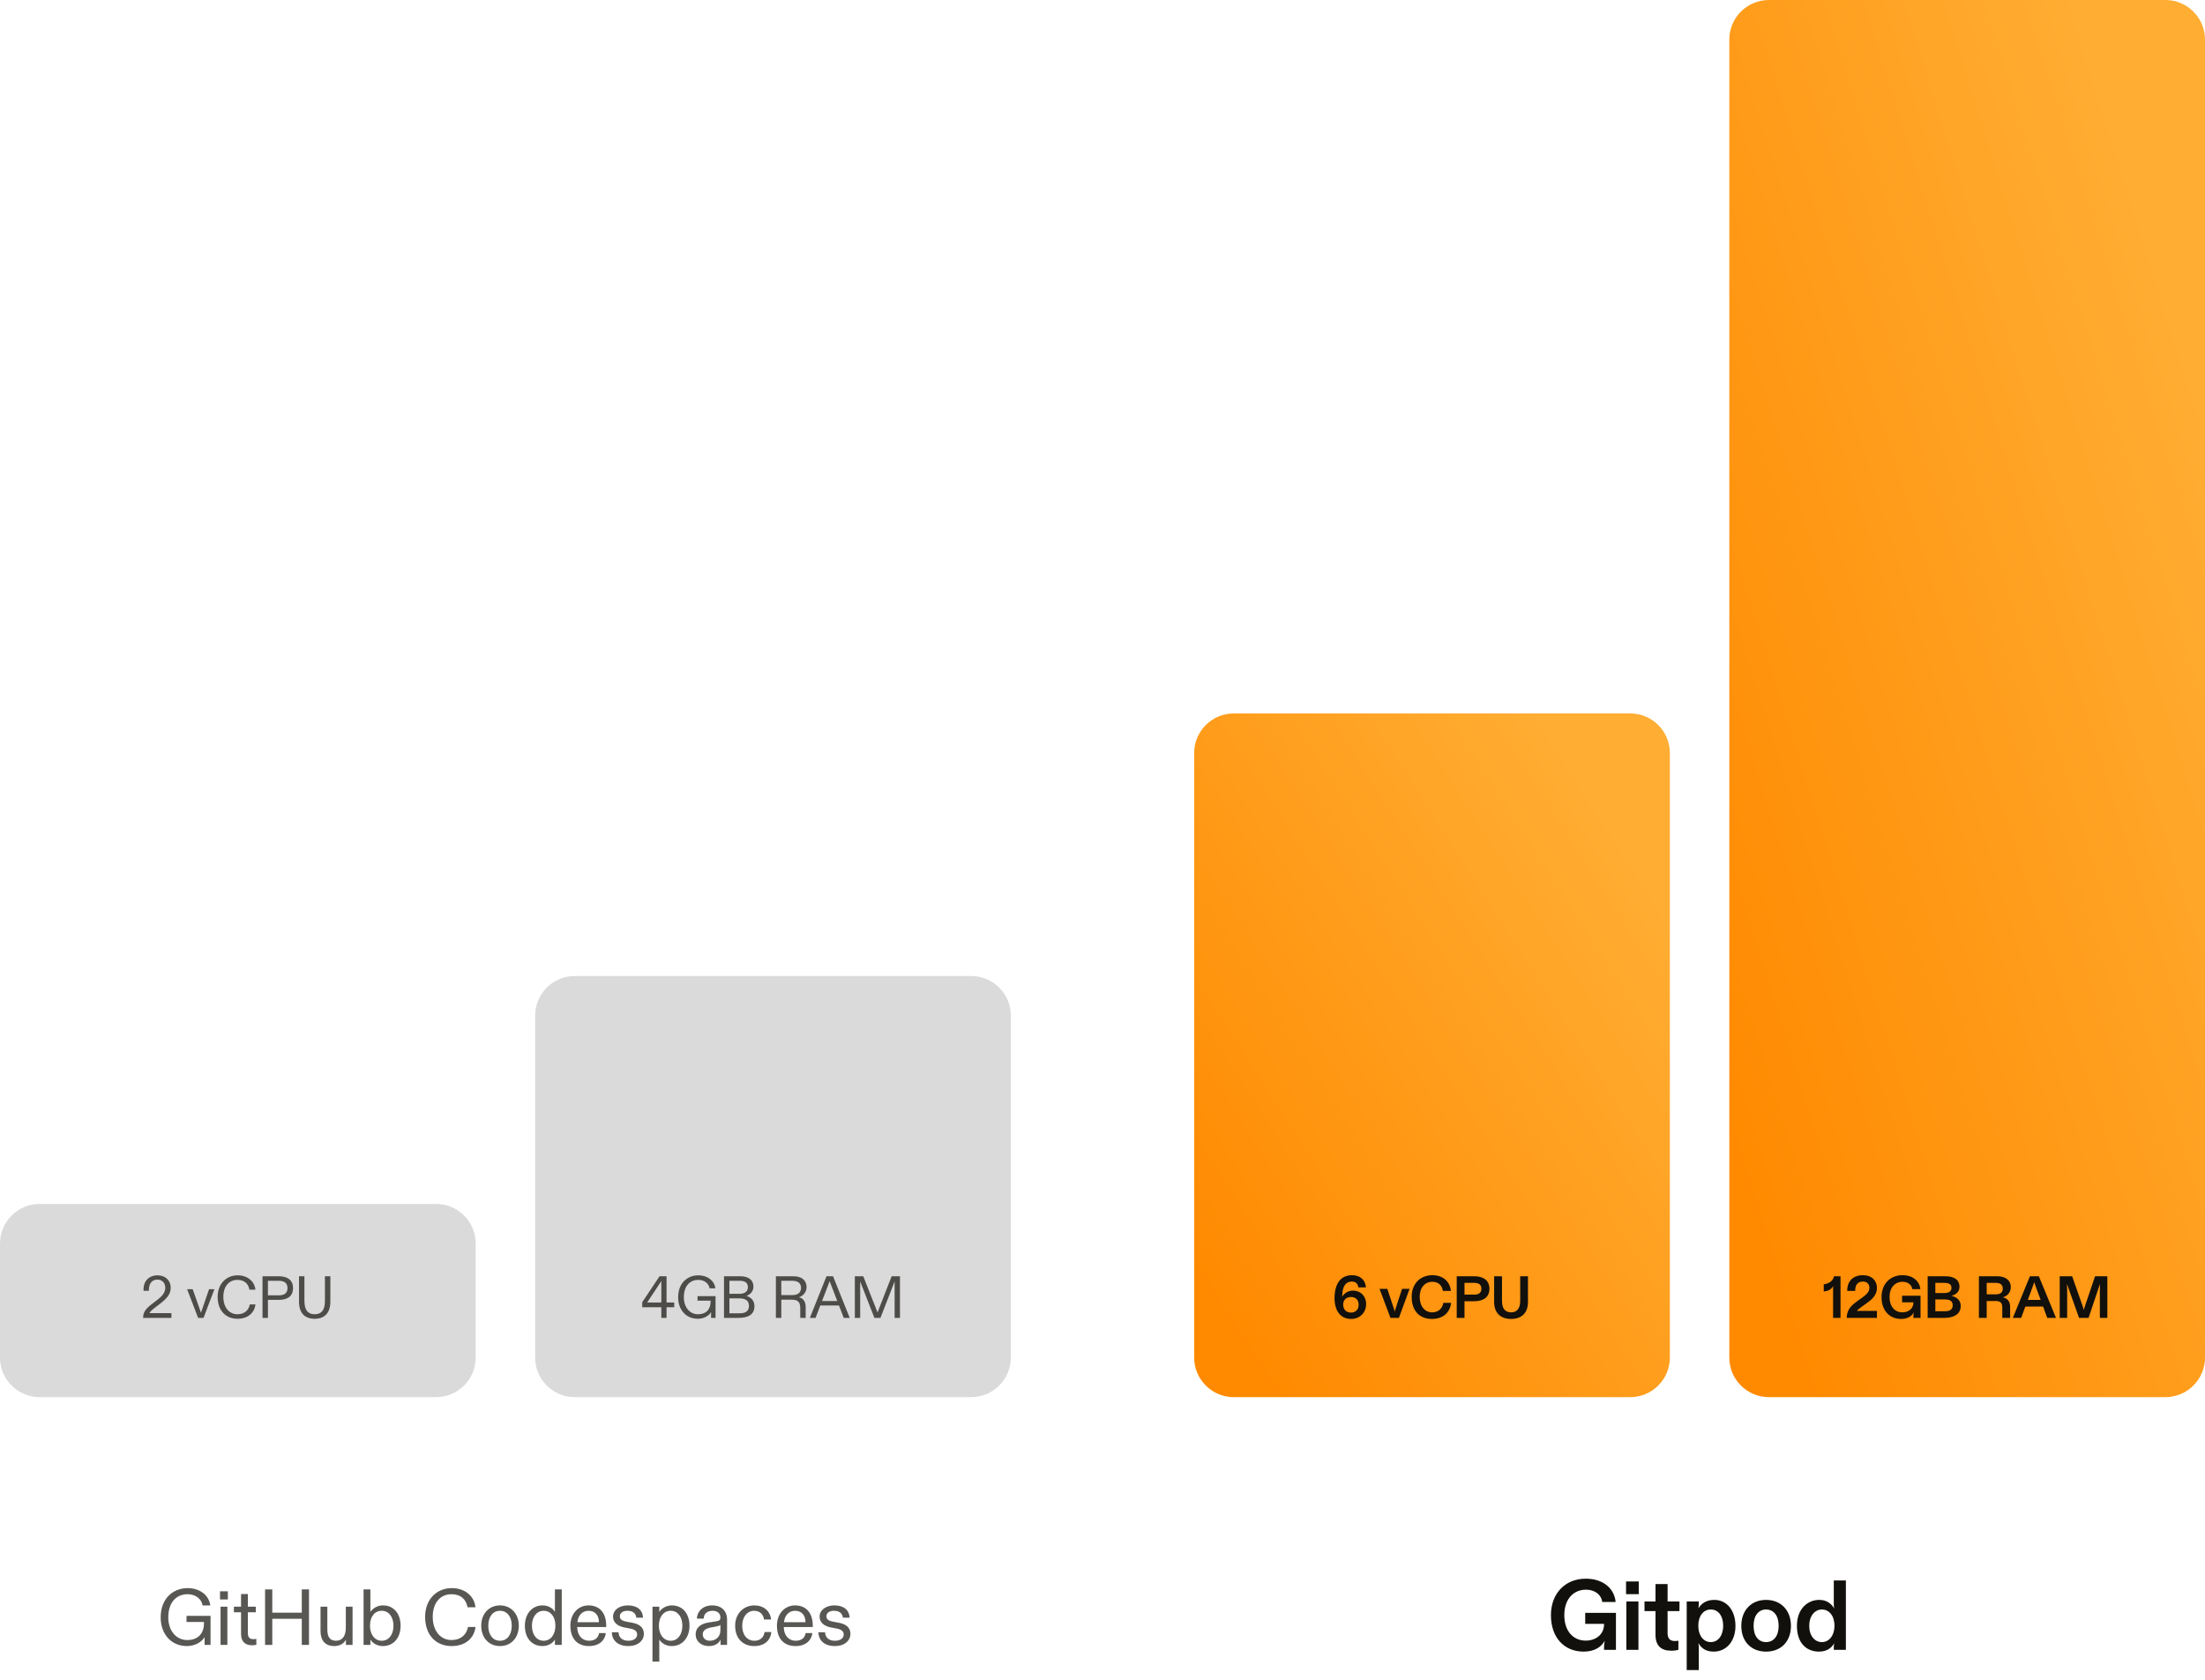
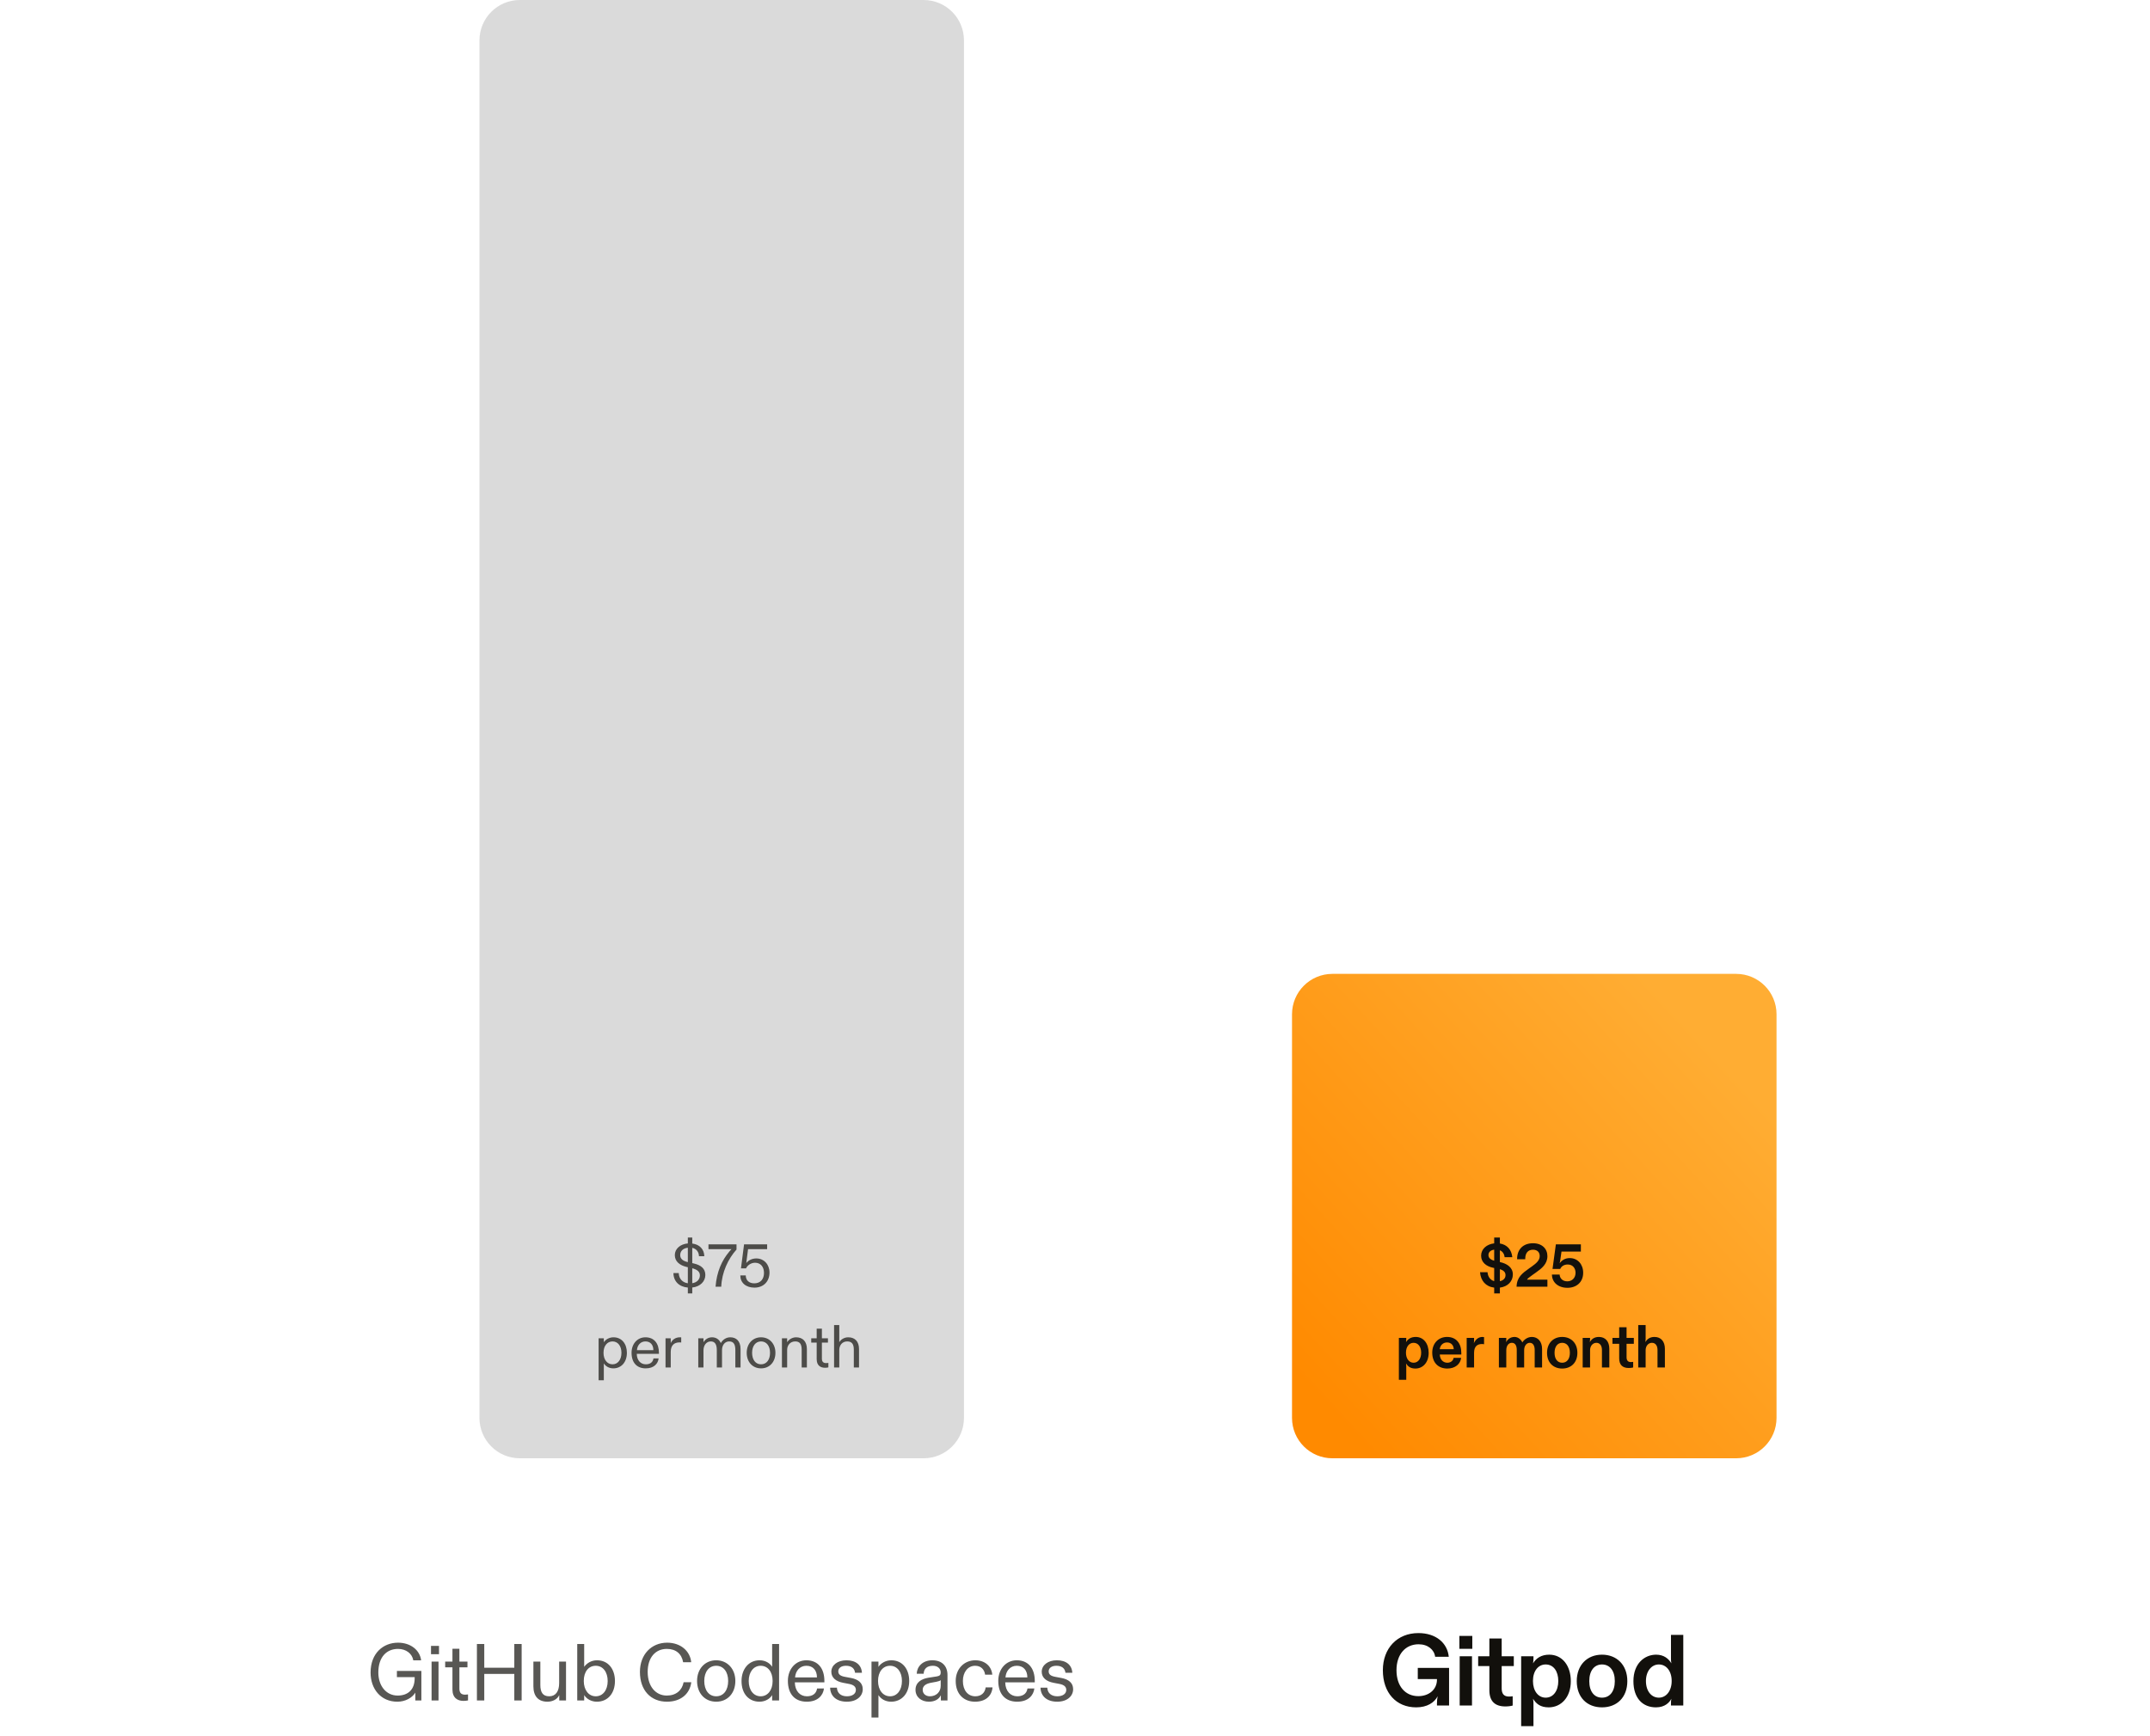
- <svg xmlns="http://www.w3.org/2000/svg" fill="none" viewBox="0 0 445 339">
-   <path fill="#12100C" fill-opacity=".7" d="M37.74 332.24c1.583 0 2.943-.784 3.551-1.792V332h1.2v-5.856h-4.848v1.232h3.52v.208c0 2.272-1.328 3.44-3.376 3.44-2.272 0-3.824-1.936-3.824-4.56 0-3.104 1.664-4.688 3.904-4.688 1.584 0 2.8.928 3.024 2.272h1.552c-.256-2.064-2.112-3.504-4.576-3.504-2.912 0-5.44 2.064-5.44 5.92 0 3.264 2.032 5.776 5.312 5.776zm6.66-9.408h1.584v-1.648H44.4v1.648zm.112 1.456V332h1.376v-7.712h-1.376zm6.327 7.792c.32 0 .608-.032.896-.096V330.8a3.807 3.807 0 01-.576.048c-.688 0-1.136-.288-1.136-1.184v-4.24h1.6v-1.136h-1.6v-2.544h-1.376v2.544h-1.44v1.136h1.44v4.384c0 1.712 1.04 2.272 2.192 2.272zm4.113-.08v-5.264h5.952V332h1.456v-11.2h-1.456v4.704h-5.952V320.8h-1.456V332h1.456zm12.52.24c1.023 0 1.967-.48 2.335-1.312V332h1.344v-7.712h-1.36v4.256c0 1.664-.704 2.624-1.968 2.624s-1.76-.784-1.76-2.256v-4.624h-1.376v4.912c0 1.952.976 3.04 2.784 3.04zm9.79 0c2.176 0 3.584-1.68 3.584-4.096 0-2.352-1.312-4.112-3.552-4.112a3.117 3.117 0 00-2.544 1.296V320.8h-1.376V332h1.376v-1.072c.48.784 1.44 1.312 2.512 1.312zm-.224-1.072c-1.392 0-2.368-1.232-2.368-3.04 0-1.872.976-3.008 2.368-3.008 1.44 0 2.368 1.248 2.368 3.024 0 1.792-.944 3.024-2.368 3.024zm14.117 1.072c2.656 0 4.512-1.472 4.816-3.856h-1.52c-.304 1.6-1.488 2.64-3.328 2.64-2.224 0-3.792-1.84-3.792-4.688 0-2.832 1.52-4.56 3.792-4.56 1.824 0 2.944.992 3.232 2.64h1.6c-.208-2.192-2.064-3.872-4.768-3.872-3.088 0-5.392 2.304-5.392 5.792 0 3.664 2.16 5.904 5.36 5.904zm9.755 0c2.208 0 3.792-1.648 3.792-4.112 0-2.4-1.584-4.096-3.792-4.096-2.224 0-3.792 1.696-3.792 4.096 0 2.464 1.568 4.112 3.792 4.112zm0-1.072c-1.472 0-2.368-1.232-2.368-3.04s.928-3.008 2.368-3.008 2.368 1.2 2.368 3.008-.896 3.04-2.368 3.04zm8.569 1.072c1.152 0 2.096-.592 2.512-1.312V332h1.376v-11.2h-1.376v4.528c-.352-.592-1.2-1.296-2.48-1.296-2.192 0-3.584 1.776-3.584 4.112 0 2.624 1.536 4.096 3.552 4.096zm.24-1.072c-1.408 0-2.368-1.216-2.368-3.024s.976-3.024 2.368-3.024 2.368 1.168 2.368 3.008c0 1.856-.992 3.04-2.368 3.04zm9.136 1.072c2.192 0 3.248-1.264 3.408-2.624h-1.36c-.192 1.184-1.088 1.552-2.032 1.552-1.328 0-2.352-1.008-2.384-2.768h5.856v-.272c0-2.48-1.264-4.096-3.568-4.096-2.112 0-3.664 1.712-3.664 4.08 0 2.672 1.44 4.128 3.744 4.128zm-2.32-4.816c.096-1.296.944-2.304 2.24-2.304 1.344 0 2.096.928 2.096 2.304h-4.336zm10.257 4.816c1.968 0 3.152-1.104 3.152-2.48 0-1.28-.944-1.968-2.336-2.224l-1.2-.224c-.864-.16-1.312-.464-1.312-1.088 0-.656.592-1.104 1.52-1.104 1.04 0 1.696.464 1.808 1.392h1.36c-.096-1.568-1.216-2.48-3.072-2.48-1.744 0-2.992.96-2.992 2.272 0 1.184.912 1.92 2.352 2.192l1.168.224c.928.176 1.344.576 1.344 1.184 0 .784-.72 1.264-1.776 1.264-1.232 0-1.936-.672-1.984-1.712h-1.344c.032 1.648 1.232 2.784 3.312 2.784zm6.262 3.136V330.928c.496.784 1.408 1.312 2.512 1.312 2.128 0 3.584-1.664 3.584-4.112 0-2.352-1.328-4.096-3.552-4.096-1.152 0-2.112.624-2.544 1.312v-1.056h-1.376v11.088h1.376zm2.304-4.208c-1.408 0-2.384-1.232-2.384-3.04 0-1.84.992-3.008 2.384-3.008 1.424 0 2.352 1.232 2.352 3.008 0 1.792-.928 3.04-2.352 3.04zm7.696 1.072c1.152 0 1.984-.48 2.368-1.28V332h1.312v-5.056c0-1.776-1.088-2.912-3.008-2.912-1.936 0-3.04 1.264-3.088 2.672h1.376c.032-.96.64-1.584 1.824-1.584.896 0 1.552.496 1.552 1.344 0 .464-.192.672-.784.768l-1.648.256c-1.376.224-2.56.912-2.56 2.4 0 1.456 1.184 2.352 2.656 2.352zm.192-1.072c-.784 0-1.424-.48-1.424-1.28 0-.816.688-1.216 1.6-1.392l1.12-.208c.464-.096.752-.192.848-.336v1.136c0 1.248-.912 2.08-2.144 2.08zm8.941 1.072c2.112 0 3.328-1.152 3.472-2.832h-1.36c-.144 1.104-.912 1.76-2.048 1.76-1.488 0-2.464-1.2-2.464-3.04 0-1.712.96-3.008 2.432-3.008 1.152 0 1.84.752 1.968 1.76h1.424c-.16-1.744-1.536-2.848-3.36-2.848-2.192 0-3.888 1.664-3.888 4.096 0 2.736 1.728 4.112 3.824 4.112zm8.355 0c2.192 0 3.248-1.264 3.408-2.624h-1.36c-.192 1.184-1.088 1.552-2.032 1.552-1.328 0-2.352-1.008-2.384-2.768h5.856v-.272c0-2.48-1.264-4.096-3.568-4.096-2.112 0-3.664 1.712-3.664 4.08 0 2.672 1.44 4.128 3.744 4.128zm-2.32-4.816c.096-1.296.944-2.304 2.24-2.304 1.344 0 2.096.928 2.096 2.304h-4.336zm10.256 4.816c1.968 0 3.152-1.104 3.152-2.48 0-1.28-.944-1.968-2.336-2.224l-1.2-.224c-.864-.16-1.312-.464-1.312-1.088 0-.656.592-1.104 1.52-1.104 1.04 0 1.696.464 1.808 1.392h1.36c-.096-1.568-1.216-2.48-3.072-2.48-1.744 0-2.992.96-2.992 2.272 0 1.184.912 1.92 2.352 2.192l1.168.224c.928.176 1.344.576 1.344 1.184 0 .784-.72 1.264-1.776 1.264-1.232 0-1.936-.672-1.984-1.712h-1.344c.032 1.648 1.232 2.784 3.312 2.784z" />
-   <rect width="39" height="96" x="96" y="243" fill="#DADADA" rx="8" transform="rotate(90 96 243)" />
-   <path fill="#12100C" fill-opacity=".7" d="M34.594 266v-.96H30.19c.084-.312.552-.708 1.332-1.296l.589-.444c1.584-1.2 2.34-2.1 2.34-3.36 0-1.56-1.129-2.532-2.689-2.532-1.572 0-2.796 1.044-2.796 2.844v.276h1.08v-.156c0-1.38.697-2.1 1.716-2.1 1.008 0 1.596.72 1.596 1.68 0 1.068-.875 1.836-1.583 2.388l-1.14.876c-1.309.996-1.753 1.704-1.753 2.784h5.712zm6.481 0l2.196-5.784h-1.08l-1.44 4.188c-.084.24-.132.408-.192.564-.06-.156-.108-.324-.192-.564l-1.476-4.188h-1.128l2.22 5.784h1.092zm6.867.18c1.992 0 3.384-1.104 3.612-2.892h-1.14c-.228 1.2-1.116 1.98-2.496 1.98-1.668 0-2.844-1.38-2.844-3.516 0-2.124 1.14-3.42 2.844-3.42 1.368 0 2.208.744 2.424 1.98h1.2c-.156-1.644-1.548-2.904-3.576-2.904-2.316 0-4.044 1.728-4.044 4.344 0 2.748 1.62 4.428 4.02 4.428zm6.129-.18v-3.636h2.184c1.523 0 2.88-.54 2.88-2.376 0-1.848-1.416-2.388-2.88-2.388h-3.277v8.4h1.093zm0-7.488h2.172c1.283 0 1.776.576 1.776 1.476 0 .888-.492 1.464-1.776 1.464H54.07v-2.94zm9.43 7.668c1.968 0 3.168-1.128 3.168-3.456V257.6h-1.092v4.98c0 1.872-.72 2.688-2.076 2.688s-2.064-.84-2.064-2.688v-4.98h-1.092v5.124c0 2.328 1.188 3.456 3.156 3.456z" />
-   <rect width="85" height="96" x="204" y="197" fill="#DADADA" rx="8" transform="rotate(90 204 197)" />
-   <path fill="#12100C" fill-opacity=".7" d="M134.521 266v-2.148h1.548v-.96h-1.548V257.6h-1.416l-3.492 5.232v1.02h3.852V266h1.056zm-3.912-3.108c.096-.144.192-.3.276-.42l2.22-3.348.36-.576v4.344h-2.856zm10.233 3.288c1.188 0 2.208-.588 2.664-1.344V266h.9v-4.392h-3.636v.924h2.64v.156c0 1.704-.996 2.58-2.532 2.58-1.704 0-2.868-1.452-2.868-3.42 0-2.328 1.248-3.516 2.928-3.516 1.188 0 2.1.696 2.268 1.704h1.164c-.192-1.548-1.584-2.628-3.432-2.628-2.184 0-4.08 1.548-4.08 4.44 0 2.448 1.524 4.332 3.984 4.332zm8.236-.18c1.644 0 3.18-.492 3.18-2.364 0-1.044-.612-1.764-1.608-2.076.756-.24 1.404-.936 1.404-1.848 0-1.452-1.092-2.112-2.664-2.112h-3.276v8.4h2.964zm-1.872-7.488h2.112c1.176 0 1.62.54 1.62 1.284 0 .852-.612 1.344-1.704 1.344h-2.028v-2.628zm0 3.552h2.004c1.488 0 1.932.648 1.932 1.512 0 .996-.576 1.5-1.884 1.5h-2.052v-3.012zM157.677 266v-3.672h2.064c1.248 0 1.764.408 1.764 1.74V266h1.092v-2.232c0-1.104-.576-1.788-1.368-1.92.756-.228 1.548-.984 1.548-2.04 0-1.416-1.02-2.208-2.628-2.208h-3.564v8.4h1.092zm0-7.488h2.208c1.128 0 1.776.48 1.776 1.428s-.648 1.464-1.776 1.464h-2.208v-2.892zM171.49 266l-3.372-8.4h-1.32l-3.36 8.4h1.152l.96-2.496h3.768l.96 2.496h1.212zm-4.296-6.768c.084-.216.168-.432.24-.636.084.204.156.42.24.636l1.296 3.36h-3.072l1.296-3.36zm6.404 6.768v-7.344l2.868 7.344h1.224l2.856-7.356V266h1.08v-8.4h-1.68l-2.496 6.396c-.12.312-.228.588-.348.912l-.36-.912-2.52-6.396h-1.704v8.4h1.08z" />
-   <path fill="#12100C" d="M319.599 333.36c2.18 0 3.6-.94 4.26-2.2-.1.46-.14.92-.14 1.4v.44h2.4v-7.46h-6.2v2.22h3.8v.1c0 2-1.62 3.28-3.7 3.28-2.56 0-4.32-1.96-4.32-5.14 0-3.18 1.8-5.14 4.38-5.14 1.86 0 3.1 1.08 3.28 2.48h2.7c-.26-2.72-2.52-4.7-6.02-4.7-4.22 0-7.04 3.04-7.04 7.36 0 4.48 2.64 7.36 6.6 7.36zm8.562-11.6h2.56v-2.56h-2.56v2.56zm.06 1.48V333h2.44v-9.76h-2.44zm9.062 9.94c.62 0 1.2-.1 1.44-.18v-1.84c-.24.04-.5.06-.74.06-1.04 0-1.44-.6-1.44-1.62v-4.42h2.4v-1.94h-2.4v-3.52h-2.44v3.52h-2.22v1.94h2.22v4.78c0 2.18 1.1 3.22 3.18 3.22zm5.557 3.9v-4.48c0-.28-.02-.54-.08-.94.62 1 1.46 1.7 3.1 1.7 2.48 0 4.38-2.02 4.38-5.18 0-3.1-1.7-5.26-4.28-5.26-1.54 0-2.58.68-3.2 1.72.06-.4.08-.66.08-.96v-.44h-2.44v13.84h2.44zm2.42-5.64c-1.48 0-2.52-1.34-2.52-3.3 0-2.02 1.06-3.28 2.52-3.28 1.56 0 2.5 1.36 2.5 3.28 0 1.96-1 3.3-2.5 3.3zm11.158 1.92c2.94 0 5.02-1.96 5.02-5.2 0-3.2-2.08-5.24-5.02-5.24-2.92 0-5 2.04-5 5.24 0 3.24 2.06 5.2 5 5.2zm0-1.92c-1.52 0-2.52-1.2-2.52-3.28 0-2.12 1.04-3.3 2.52-3.3 1.5 0 2.54 1.18 2.54 3.3 0 2.08-1.02 3.28-2.54 3.28zm10.687 1.92c1.8 0 2.68-.98 3.06-1.7-.08.34-.08.6-.08.94v.4h2.44v-14h-2.44v4.68c0 .3 0 .6.08.96-.56-.94-1.5-1.72-3.02-1.72-2.28 0-4.5 1.74-4.5 5.24 0 3.44 1.88 5.2 4.46 5.2zm.58-1.92c-1.46 0-2.56-1.28-2.56-3.3 0-1.94 1.1-3.28 2.56-3.28s2.54 1.28 2.54 3.28c0 1.96-1.08 3.3-2.54 3.3z" />
-   <rect width="138" height="96" x="337" y="144" fill="url(#paint0_linear)" rx="8" transform="rotate(90 337 144)" />
-   <path fill="#12100C" d="M272.691 266.216c1.728 0 3.012-1.26 3.012-3 0-1.644-1.14-2.724-2.652-2.724-1.056 0-1.812.624-2.208 1.236.036-.168.048-.372.06-.54.072-1.488.648-2.52 1.896-2.52.78 0 1.248.42 1.332 1.176h1.536c-.108-1.44-1.104-2.46-2.82-2.46-1.344 0-2.316.6-2.892 1.656-.72 1.32-.84 3.624-.288 5.064.516 1.344 1.5 2.112 3.024 2.112zm-.048-1.284c-.948 0-1.572-.624-1.572-1.62 0-.936.624-1.524 1.596-1.524.924 0 1.524.6 1.524 1.548 0 .984-.612 1.596-1.548 1.596zm9.678 1.068l2.148-5.856h-1.512l-1.272 3.864a5.727 5.727 0 00-.204.756c-.072-.3-.12-.504-.216-.756l-1.284-3.864h-1.572l2.208 5.856h1.704zm6.667.216c2.256 0 3.66-1.308 3.864-3.252h-1.572c-.168 1.116-.996 1.92-2.244 1.92-1.464 0-2.52-1.188-2.52-3.144 0-1.884 1.068-3.024 2.556-3.024 1.236 0 1.956.744 2.112 1.836h1.632c-.216-1.992-1.692-3.168-3.744-3.168-2.376 0-4.176 1.656-4.176 4.356 0 2.856 1.596 4.476 4.092 4.476zm6.571-.216v-3.36h1.956c1.692 0 3.072-.696 3.072-2.52 0-1.776-1.32-2.52-3.072-2.52h-3.528v8.4h1.572zm0-7.068h1.956c1.032 0 1.452.456 1.452 1.188s-.444 1.188-1.452 1.188h-1.956v-2.376zm9.401 7.284c2.136 0 3.408-1.236 3.408-3.42V257.6h-1.572v4.956c0 1.536-.648 2.328-1.836 2.328-1.2 0-1.836-.768-1.836-2.328V257.6h-1.584v5.196c0 2.184 1.272 3.42 3.42 3.42z" />
-   <rect width="282" height="96" x="445" fill="url(#paint1_linear)" rx="8" transform="rotate(90 445 0)" />
-   <path fill="#12100C" d="M370.134 257.6c-.216.936-.984 1.476-2.076 1.632v1.428c.9-.036 1.548-.444 1.932-1.104a3.154 3.154 0 00-.048.588V266h1.5v-8.4h-1.308zm8.662 8.4v-1.404h-4.032c.108-.228.336-.396 1.152-.984l.564-.396c1.212-.852 2.316-1.728 2.316-3.276 0-1.452-1.044-2.556-2.856-2.556-1.968 0-3.144 1.236-3.144 3.096v.072h1.608v-.084c0-1.104.516-1.8 1.536-1.8.828 0 1.332.468 1.332 1.26 0 .828-.636 1.404-1.548 2.052l-.492.348c-1.404.996-2.496 1.788-2.544 3.672h6.108zm4.882.216c1.308 0 2.16-.564 2.556-1.32-.06.276-.084.552-.084.84V266h1.44v-4.476h-3.72v1.332h2.28v.06c0 1.2-.972 1.968-2.22 1.968-1.536 0-2.592-1.176-2.592-3.084 0-1.908 1.08-3.084 2.628-3.084 1.116 0 1.86.648 1.968 1.488h1.62c-.156-1.632-1.512-2.82-3.612-2.82-2.532 0-4.224 1.824-4.224 4.416 0 2.688 1.584 4.416 3.96 4.416zm8.737-.216c1.692 0 3.288-.624 3.288-2.412 0-1.116-.78-1.8-1.884-2.028.864-.228 1.632-.792 1.632-1.836 0-1.524-1.248-2.124-2.868-2.124h-3.552v8.4h3.384zm-1.836-7.068h1.812c1.008 0 1.44.36 1.44.984 0 .672-.432 1.068-1.44 1.068h-1.812v-2.052zm0 3.348h1.896c1.092 0 1.608.348 1.608 1.188 0 .78-.516 1.2-1.608 1.2h-1.896v-2.388zm10.366 3.72v-3.408h1.764c1.02 0 1.38.36 1.38 1.356V266h1.584v-2.196c0-1.08-.516-1.776-1.476-1.944.804-.24 1.608-.9 1.608-2.052 0-1.464-1.14-2.208-2.712-2.208h-3.72v8.4h1.572zm0-7.068h1.848c.924 0 1.392.408 1.392 1.164s-.468 1.152-1.392 1.152h-1.848v-2.316zM414.927 266l-3.456-8.4h-1.8l-3.456 8.4h1.68l.852-2.292h3.576l.84 2.292h1.764zm-4.728-6.24c.132-.336.24-.624.348-.972.096.348.192.624.324.972l.96 2.616h-2.592l.96-2.616zm6.982 6.24v-5.652c0-.432-.012-.828-.036-1.2l2.436 6.852h1.92l2.304-6.852c-.024.36-.024.768-.024 1.2V266h1.512v-8.4h-2.484l-2.052 6.072c-.108.288-.156.528-.216.768-.048-.24-.12-.48-.216-.768l-2.136-6.072h-2.508v8.4h1.5z" />
+ <svg xmlns="http://www.w3.org/2000/svg" width="426" height="344" viewBox="0 0 426 344" fill="none">
+   <path d="M78.739 337.24C80.323 337.24 81.683 336.456 82.291 335.448V336.504V337H83.491V331.144H78.643V332.376H82.163V332.584C82.163 334.856 80.835 336.024 78.787 336.024C76.515 336.024 74.963 334.088 74.963 331.464C74.963 328.36 76.627 326.776 78.867 326.776C80.451 326.776 81.667 327.704 81.891 329.048H83.443C83.187 326.984 81.331 325.544 78.867 325.544C75.955 325.544 73.427 327.608 73.427 331.464C73.427 334.728 75.459 337.24 78.739 337.24ZM85.4 327.832H86.984V326.184H85.4V327.832ZM85.512 329.288V337H86.888V329.288H85.512ZM91.839 337.08C92.159 337.08 92.447 337.048 92.735 336.984V335.8C92.511 335.832 92.351 335.848 92.159 335.848C91.471 335.848 91.023 335.56 91.023 334.664V330.424H92.623V329.288H91.023V326.744H89.647V329.288H88.207V330.424H89.647V334.808C89.647 336.52 90.687 337.08 91.839 337.08ZM95.952 337V331.736H101.904V337H103.36V325.8H101.904V330.504H95.952V325.8H94.496V337H95.952ZM108.471 337.24C109.495 337.24 110.439 336.76 110.807 335.928V336.536V337H112.151V329.288H110.791V333.544C110.791 335.208 110.087 336.168 108.823 336.168C107.559 336.168 107.063 335.384 107.063 333.912V329.288H105.687V334.2C105.687 336.152 106.663 337.24 108.471 337.24ZM118.262 337.24C120.438 337.24 121.846 335.56 121.846 333.144C121.846 330.792 120.534 329.032 118.294 329.032C117.126 329.032 116.246 329.64 115.75 330.328V329.704V325.8H114.374V337H115.75V336.584V335.928C116.23 336.712 117.19 337.24 118.262 337.24ZM118.038 336.168C116.646 336.168 115.67 334.936 115.67 333.128C115.67 331.256 116.646 330.12 118.038 330.12C119.478 330.12 120.406 331.368 120.406 333.144C120.406 334.936 119.462 336.168 118.038 336.168ZM132.155 337.24C134.811 337.24 136.667 335.768 136.971 333.384H135.451C135.147 334.984 133.963 336.024 132.123 336.024C129.899 336.024 128.331 334.184 128.331 331.336C128.331 328.504 129.851 326.776 132.123 326.776C133.947 326.776 135.067 327.768 135.355 329.416H136.955C136.747 327.224 134.891 325.544 132.187 325.544C129.099 325.544 126.795 327.848 126.795 331.336C126.795 335 128.955 337.24 132.155 337.24ZM141.91 337.24C144.118 337.24 145.702 335.592 145.702 333.128C145.702 330.728 144.118 329.032 141.91 329.032C139.686 329.032 138.118 330.728 138.118 333.128C138.118 335.592 139.686 337.24 141.91 337.24ZM141.91 336.168C140.438 336.168 139.542 334.936 139.542 333.128C139.542 331.32 140.47 330.12 141.91 330.12C143.35 330.12 144.278 331.32 144.278 333.128C144.278 334.936 143.382 336.168 141.91 336.168ZM150.479 337.24C151.631 337.24 152.575 336.648 152.991 335.928V336.552V337H154.367V325.8H152.991V329.704V330.328C152.639 329.736 151.791 329.032 150.511 329.032C148.319 329.032 146.927 330.808 146.927 333.144C146.927 335.768 148.463 337.24 150.479 337.24ZM150.719 336.168C149.311 336.168 148.351 334.952 148.351 333.144C148.351 331.336 149.327 330.12 150.719 330.12C152.111 330.12 153.087 331.288 153.087 333.128C153.087 334.984 152.095 336.168 150.719 336.168ZM159.855 337.24C162.047 337.24 163.103 335.976 163.263 334.616H161.903C161.711 335.8 160.815 336.168 159.871 336.168C158.543 336.168 157.519 335.16 157.487 333.4H163.343V333.128C163.343 330.648 162.079 329.032 159.775 329.032C157.663 329.032 156.111 330.744 156.111 333.112C156.111 335.784 157.551 337.24 159.855 337.24ZM157.535 332.424C157.631 331.128 158.479 330.12 159.775 330.12C161.119 330.12 161.871 331.048 161.871 332.424H157.535ZM167.792 337.24C169.76 337.24 170.944 336.136 170.944 334.76C170.944 333.48 170 332.792 168.608 332.536L167.408 332.312C166.544 332.152 166.096 331.848 166.096 331.224C166.096 330.568 166.688 330.12 167.616 330.12C168.656 330.12 169.312 330.584 169.424 331.512H170.784C170.688 329.944 169.568 329.032 167.712 329.032C165.968 329.032 164.72 329.992 164.72 331.304C164.72 332.488 165.632 333.224 167.072 333.496L168.24 333.72C169.168 333.896 169.584 334.296 169.584 334.904C169.584 335.688 168.864 336.168 167.808 336.168C166.576 336.168 165.872 335.496 165.824 334.456H164.48C164.512 336.104 165.712 337.24 167.792 337.24ZM174.054 340.376V336.568V335.928C174.55 336.712 175.462 337.24 176.566 337.24C178.694 337.24 180.15 335.576 180.15 333.128C180.15 330.776 178.822 329.032 176.598 329.032C175.446 329.032 174.486 329.656 174.054 330.344V329.848V329.288H172.678V340.376H174.054ZM176.358 336.168C174.95 336.168 173.974 334.936 173.974 333.128C173.974 331.288 174.966 330.12 176.358 330.12C177.782 330.12 178.71 331.352 178.71 333.128C178.71 334.92 177.782 336.168 176.358 336.168ZM184.054 337.24C185.206 337.24 186.038 336.76 186.422 335.96V336.616V337H187.734V331.944C187.734 330.168 186.646 329.032 184.726 329.032C182.79 329.032 181.686 330.296 181.638 331.704H183.014C183.046 330.744 183.654 330.12 184.838 330.12C185.734 330.12 186.39 330.616 186.39 331.464C186.39 331.928 186.198 332.136 185.606 332.232L183.958 332.488C182.582 332.712 181.398 333.4 181.398 334.888C181.398 336.344 182.582 337.24 184.054 337.24ZM184.246 336.168C183.462 336.168 182.822 335.688 182.822 334.888C182.822 334.072 183.51 333.672 184.422 333.496L185.542 333.288C186.006 333.192 186.294 333.096 186.39 332.952V334.088C186.39 335.336 185.478 336.168 184.246 336.168ZM193.187 337.24C195.299 337.24 196.515 336.088 196.659 334.408H195.299C195.155 335.512 194.387 336.168 193.251 336.168C191.763 336.168 190.787 334.968 190.787 333.128C190.787 331.416 191.747 330.12 193.219 330.12C194.371 330.12 195.059 330.872 195.187 331.88H196.611C196.451 330.136 195.075 329.032 193.251 329.032C191.059 329.032 189.363 330.696 189.363 333.128C189.363 335.864 191.091 337.24 193.187 337.24ZM201.542 337.24C203.734 337.24 204.79 335.976 204.95 334.616H203.59C203.398 335.8 202.502 336.168 201.558 336.168C200.23 336.168 199.206 335.16 199.174 333.4H205.03V333.128C205.03 330.648 203.766 329.032 201.462 329.032C199.35 329.032 197.798 330.744 197.798 333.112C197.798 335.784 199.238 337.24 201.542 337.24ZM199.222 332.424C199.318 331.128 200.166 330.12 201.462 330.12C202.806 330.12 203.558 331.048 203.558 332.424H199.222ZM209.478 337.24C211.446 337.24 212.63 336.136 212.63 334.76C212.63 333.48 211.686 332.792 210.294 332.536L209.094 332.312C208.23 332.152 207.782 331.848 207.782 331.224C207.782 330.568 208.374 330.12 209.302 330.12C210.342 330.12 210.998 330.584 211.11 331.512H212.47C212.374 329.944 211.254 329.032 209.398 329.032C207.654 329.032 206.406 329.992 206.406 331.304C206.406 332.488 207.318 333.224 208.758 333.496L209.926 333.72C210.854 333.896 211.27 334.296 211.27 334.904C211.27 335.688 210.55 336.168 209.494 336.168C208.262 336.168 207.558 335.496 207.51 334.456H206.166C206.198 336.104 207.398 337.24 209.478 337.24Z" fill="#12100C" fill-opacity="0.7" />
+   <rect x="191" width="289" height="96" rx="8" transform="rotate(90 191 0)" fill="#DADADA" />
+   <path d="M139.756 252.672C139.756 251.4 138.868 250.728 137.524 250.404L137.164 250.32V247.296C137.98 247.476 138.472 248.1 138.496 248.952H139.552C139.516 247.56 138.616 246.624 137.164 246.444V245.256H136.288V246.42C134.776 246.552 133.708 247.488 133.708 248.736C133.708 249.996 134.692 250.752 135.976 251.064L136.288 251.136V254.316C135.196 254.16 134.524 253.392 134.488 252.3H133.432C133.456 253.92 134.536 255.012 136.288 255.168V256.332H137.164V255.156C138.748 254.988 139.756 253.932 139.756 252.672ZM136.252 250.116C135.184 249.864 134.776 249.384 134.776 248.736C134.776 247.884 135.388 247.38 136.288 247.272V250.128L136.252 250.116ZM137.164 251.34C138.088 251.592 138.676 251.988 138.676 252.744C138.676 253.536 138.112 254.16 137.164 254.304V251.34ZM142.908 255C143.016 252.156 144.276 249.468 145.932 247.632V246.6H140.376V247.56H144.936C144.78 247.716 144.612 247.896 144.456 248.1C143.064 249.744 142.008 252.012 141.78 255H142.908ZM149.492 255.18C151.292 255.18 152.468 253.944 152.468 252.192C152.468 250.62 151.4 249.396 149.852 249.396C149.036 249.396 148.292 249.756 147.872 250.308C147.896 250.116 147.92 249.852 147.944 249.684L148.22 247.56H152V246.6H147.428L146.816 251.364H147.824C148.016 250.872 148.712 250.248 149.6 250.248C150.728 250.248 151.376 251.076 151.376 252.264C151.376 253.512 150.668 254.328 149.456 254.328C148.388 254.328 147.764 253.704 147.764 252.756H146.684C146.684 254.196 147.764 255.18 149.492 255.18ZM119.64 273.532V270.676V270.196C120.012 270.784 120.696 271.18 121.524 271.18C123.12 271.18 124.212 269.932 124.212 268.096C124.212 266.332 123.216 265.024 121.548 265.024C120.684 265.024 119.964 265.492 119.64 266.008V265.636V265.216H118.608V273.532H119.64ZM121.368 270.376C120.312 270.376 119.58 269.452 119.58 268.096C119.58 266.716 120.324 265.84 121.368 265.84C122.436 265.84 123.132 266.764 123.132 268.096C123.132 269.44 122.436 270.376 121.368 270.376ZM127.944 271.18C129.588 271.18 130.38 270.232 130.5 269.212H129.48C129.336 270.1 128.664 270.376 127.956 270.376C126.96 270.376 126.192 269.62 126.168 268.3H130.56V268.096C130.56 266.236 129.612 265.024 127.884 265.024C126.3 265.024 125.136 266.308 125.136 268.084C125.136 270.088 126.216 271.18 127.944 271.18ZM126.204 267.568C126.276 266.596 126.912 265.84 127.884 265.84C128.892 265.84 129.456 266.536 129.456 267.568H126.204ZM132.9 271V267.94C132.9 266.656 133.536 266.032 134.652 266.032C134.796 266.032 134.892 266.044 134.976 266.056V265.036C134.88 265.024 134.784 265.024 134.712 265.024C133.824 265.024 133.188 265.516 132.9 266.176V265.468V265.216H131.868V271H132.9ZM139.387 271V267.604C139.387 266.644 139.939 265.84 140.839 265.84C141.691 265.84 142.027 266.476 142.027 267.58V271H143.059V267.556C143.059 266.632 143.575 265.84 144.487 265.84C145.375 265.84 145.699 266.452 145.699 267.544V271H146.731V267.34C146.731 265.756 145.867 265.024 144.703 265.024C143.875 265.024 143.215 265.492 142.819 266.164C142.483 265.396 141.835 265.024 141.079 265.024C140.323 265.024 139.735 265.432 139.387 265.996V265.672V265.216H138.355V271H139.387ZM150.798 271.18C152.454 271.18 153.642 269.944 153.642 268.096C153.642 266.296 152.454 265.024 150.798 265.024C149.13 265.024 147.954 266.296 147.954 268.096C147.954 269.944 149.13 271.18 150.798 271.18ZM150.798 270.376C149.694 270.376 149.022 269.452 149.022 268.096C149.022 266.74 149.718 265.84 150.798 265.84C151.878 265.84 152.574 266.74 152.574 268.096C152.574 269.452 151.902 270.376 150.798 270.376ZM155.964 271V267.52C155.964 266.608 156.564 265.84 157.572 265.84C158.484 265.84 158.844 266.392 158.844 267.484V271H159.876V267.352C159.876 265.864 159.072 265.024 157.74 265.024C156.96 265.024 156.264 265.492 155.964 265.996V265.612V265.216H154.932V271H155.964ZM163.462 271.06C163.702 271.06 163.918 271.036 164.134 270.988V270.1C163.966 270.124 163.846 270.136 163.702 270.136C163.186 270.136 162.85 269.92 162.85 269.248V266.068H164.05V265.216H162.85V263.308H161.818V265.216H160.738V266.068H161.818V269.356C161.818 270.64 162.598 271.06 163.462 271.06ZM166.295 271V267.52C166.295 266.608 166.883 265.84 167.867 265.84C168.803 265.84 169.175 266.392 169.175 267.484V271H170.207V267.352C170.207 265.864 169.403 265.024 168.071 265.024C167.291 265.024 166.607 265.444 166.295 265.996V265.504V262.6H165.263V271H166.295Z" fill="#12100C" fill-opacity="0.7" />
+   <path d="M280.599 338.36C282.779 338.36 284.199 337.42 284.859 336.16C284.759 336.62 284.719 337.08 284.719 337.56V338H287.119V330.54H280.919V332.76H284.719V332.86C284.719 334.86 283.099 336.14 281.019 336.14C278.459 336.14 276.699 334.18 276.699 331C276.699 327.82 278.499 325.86 281.079 325.86C282.939 325.86 284.179 326.94 284.359 328.34H287.059C286.799 325.62 284.539 323.64 281.039 323.64C276.819 323.64 273.999 326.68 273.999 331C273.999 335.48 276.639 338.36 280.599 338.36ZM289.161 326.76H291.721V324.2H289.161V326.76ZM289.221 328.24V338H291.661V328.24H289.221ZM298.283 338.18C298.903 338.18 299.483 338.08 299.723 338V336.16C299.483 336.2 299.223 336.22 298.983 336.22C297.943 336.22 297.543 335.62 297.543 334.6V330.18H299.943V328.24H297.543V324.72H295.103V328.24H292.883V330.18H295.103V334.96C295.103 337.14 296.203 338.18 298.283 338.18ZM303.84 342.08V337.6C303.84 337.32 303.82 337.06 303.76 336.66C304.38 337.66 305.22 338.36 306.86 338.36C309.34 338.36 311.24 336.34 311.24 333.18C311.24 330.08 309.54 327.92 306.96 327.92C305.42 327.92 304.38 328.6 303.76 329.64C303.82 329.24 303.84 328.98 303.84 328.68V328.24H301.4V342.08H303.84ZM306.26 336.44C304.78 336.44 303.74 335.1 303.74 333.14C303.74 331.12 304.8 329.86 306.26 329.86C307.82 329.86 308.76 331.22 308.76 333.14C308.76 335.1 307.76 336.44 306.26 336.44ZM317.418 338.36C320.358 338.36 322.438 336.4 322.438 333.16C322.438 329.96 320.358 327.92 317.418 327.92C314.498 327.92 312.418 329.96 312.418 333.16C312.418 336.4 314.478 338.36 317.418 338.36ZM317.418 336.44C315.898 336.44 314.898 335.24 314.898 333.16C314.898 331.04 315.938 329.86 317.418 329.86C318.918 329.86 319.958 331.04 319.958 333.16C319.958 335.24 318.938 336.44 317.418 336.44ZM328.105 338.36C329.905 338.36 330.785 337.38 331.165 336.66C331.085 337 331.085 337.26 331.085 337.6V338H333.525V324H331.085V328.68C331.085 328.98 331.085 329.28 331.165 329.64C330.605 328.7 329.665 327.92 328.145 327.92C325.865 327.92 323.645 329.66 323.645 333.16C323.645 336.6 325.525 338.36 328.105 338.36ZM328.685 336.44C327.225 336.44 326.125 335.16 326.125 333.14C326.125 331.2 327.225 329.86 328.685 329.86C330.145 329.86 331.225 331.14 331.225 333.14C331.225 335.1 330.145 336.44 328.685 336.44Z" fill="#12100C" />
+   <rect x="352" y="193" width="96" height="96" rx="8" transform="rotate(90 352 193)" fill="url(#paint0_linear)" />
+   <path d="M299.755 252.564C299.755 251.148 298.543 250.428 297.343 250.152L297.187 250.116V247.776C297.727 248.004 298.063 248.508 298.123 249.144H299.647C299.503 247.68 298.639 246.672 297.187 246.432V245.256H296.059V246.408C294.571 246.576 293.467 247.524 293.467 248.856C293.467 250.2 294.547 250.956 295.747 251.22L296.059 251.292V253.896C295.303 253.692 294.799 253.02 294.739 252.12H293.251C293.383 253.824 294.391 254.976 296.059 255.18V256.332H297.187V255.18C298.771 254.976 299.755 253.92 299.755 252.564ZM294.919 248.724C294.919 248.136 295.351 247.752 296.059 247.656V249.852C295.411 249.66 294.919 249.336 294.919 248.724ZM297.187 251.532C297.919 251.748 298.303 252.108 298.303 252.708C298.303 253.356 297.835 253.764 297.187 253.908V251.532ZM306.601 255V253.596H302.569C302.677 253.368 302.905 253.2 303.721 252.612L304.285 252.216C305.497 251.364 306.601 250.488 306.601 248.94C306.601 247.488 305.557 246.384 303.745 246.384C301.777 246.384 300.601 247.62 300.601 249.48V249.552H302.209V249.468C302.209 248.364 302.725 247.668 303.745 247.668C304.573 247.668 305.077 248.136 305.077 248.928C305.077 249.756 304.441 250.332 303.529 250.98L303.037 251.328C301.633 252.324 300.541 253.116 300.493 255H306.601ZM310.582 255.216C312.31 255.216 313.69 254.148 313.69 252.228C313.69 250.584 312.622 249.324 311.026 249.324C310.054 249.324 309.418 249.816 309.01 250.356C309.07 250.188 309.106 250.044 309.13 249.852L309.394 248.04H313.234V246.6H308.278L307.618 251.472H309.142C309.382 250.932 309.922 250.596 310.63 250.596C311.65 250.596 312.178 251.364 312.178 252.228C312.178 253.296 311.458 253.932 310.534 253.932C309.61 253.932 309.058 253.332 309.022 252.588H307.498C307.51 254.076 308.662 255.216 310.582 255.216ZM278.636 273.448V270.76C278.636 270.592 278.624 270.436 278.588 270.196C278.96 270.796 279.464 271.216 280.448 271.216C281.936 271.216 283.076 270.004 283.076 268.108C283.076 266.248 282.056 264.952 280.508 264.952C279.584 264.952 278.96 265.36 278.588 265.984C278.624 265.744 278.636 265.588 278.636 265.408V265.144H277.172V273.448H278.636ZM280.088 270.064C279.2 270.064 278.576 269.26 278.576 268.084C278.576 266.872 279.212 266.116 280.088 266.116C281.024 266.116 281.588 266.932 281.588 268.084C281.588 269.26 280.988 270.064 280.088 270.064ZM286.771 271.216C288.355 271.216 289.387 270.292 289.507 269.092H288.019C287.923 269.704 287.407 270.064 286.771 270.064C285.883 270.064 285.295 269.356 285.283 268.432H289.543V268.108C289.543 266.2 288.511 264.952 286.723 264.952C285.019 264.952 283.783 266.212 283.783 268.06C283.783 270.088 285.019 271.216 286.771 271.216ZM285.271 267.376C285.355 266.608 285.919 266.044 286.711 266.044C287.503 266.044 288.019 266.584 288.043 267.376H285.271ZM292.072 271V268.096C292.072 266.812 292.732 266.356 293.632 266.356C293.824 266.356 293.956 266.38 294.052 266.404V264.988C293.956 264.964 293.86 264.952 293.74 264.952C292.864 264.952 292.336 265.54 292.024 266.2C292.06 265.984 292.072 265.804 292.072 265.588V265.144H290.608V271H292.072ZM298.454 271V267.592C298.454 266.68 298.922 266.116 299.558 266.116C300.218 266.116 300.53 266.68 300.53 267.532V271H301.994V267.592C301.994 266.704 302.474 266.116 303.11 266.116C303.746 266.116 304.082 266.68 304.082 267.532V271H305.546V267.316C305.546 265.888 304.718 264.952 303.53 264.952C302.678 264.952 301.97 265.48 301.634 266.044C301.418 265.516 300.83 264.952 300.098 264.952C299.234 264.952 298.694 265.468 298.406 265.984C298.442 265.792 298.454 265.588 298.454 265.408V265.144H296.99V271H298.454ZM309.53 271.216C311.294 271.216 312.542 270.04 312.542 268.096C312.542 266.176 311.294 264.952 309.53 264.952C307.778 264.952 306.53 266.176 306.53 268.096C306.53 270.04 307.766 271.216 309.53 271.216ZM309.53 270.064C308.618 270.064 308.018 269.344 308.018 268.096C308.018 266.824 308.642 266.116 309.53 266.116C310.43 266.116 311.054 266.824 311.054 268.096C311.054 269.344 310.442 270.064 309.53 270.064ZM315.055 271V267.568C315.055 266.752 315.583 266.116 316.303 266.116C316.987 266.116 317.407 266.656 317.407 267.52V271H318.871V267.304C318.871 265.864 318.103 264.952 316.807 264.952C315.883 264.952 315.331 265.396 315.007 265.984C315.043 265.756 315.055 265.576 315.055 265.408V265.144H313.591V271H315.055ZM322.731 271.108C323.103 271.108 323.451 271.048 323.595 271V269.896C323.451 269.92 323.295 269.932 323.151 269.932C322.527 269.932 322.287 269.572 322.287 268.96V266.308H323.727V265.144H322.287V263.032H320.823V265.144H319.491V266.308H320.823V269.176C320.823 270.484 321.483 271.108 322.731 271.108ZM326.065 271V267.568C326.065 266.752 326.593 266.116 327.313 266.116C327.997 266.116 328.417 266.656 328.417 267.52V271H329.881V267.304C329.881 265.864 329.113 264.952 327.817 264.952C326.893 264.952 326.341 265.396 326.017 265.984C326.053 265.756 326.065 265.576 326.065 265.408V262.6H324.601V271H326.065Z" fill="#12100C" />
  <defs>
-     <linearGradient id="paint0_linear" x1="356.838" x2="421.174" y1="157.8" y2="258.423" gradientUnits="userSpaceOnUse">
-       <stop stop-color="#FFAD33" />
-       <stop offset="1" stop-color="#FF8A00" />
-     </linearGradient>
-     <linearGradient id="paint1_linear" x1="485.538" x2="525.937" y1="13.8" y2="142.918" gradientUnits="userSpaceOnUse">
+     <linearGradient id="paint0_linear" x1="365.8" y1="206.8" x2="436.428" y2="283.643" gradientUnits="userSpaceOnUse">
      <stop stop-color="#FFAD33" />
      <stop offset="1" stop-color="#FF8A00" />
    </linearGradient>
  </defs>
</svg>
